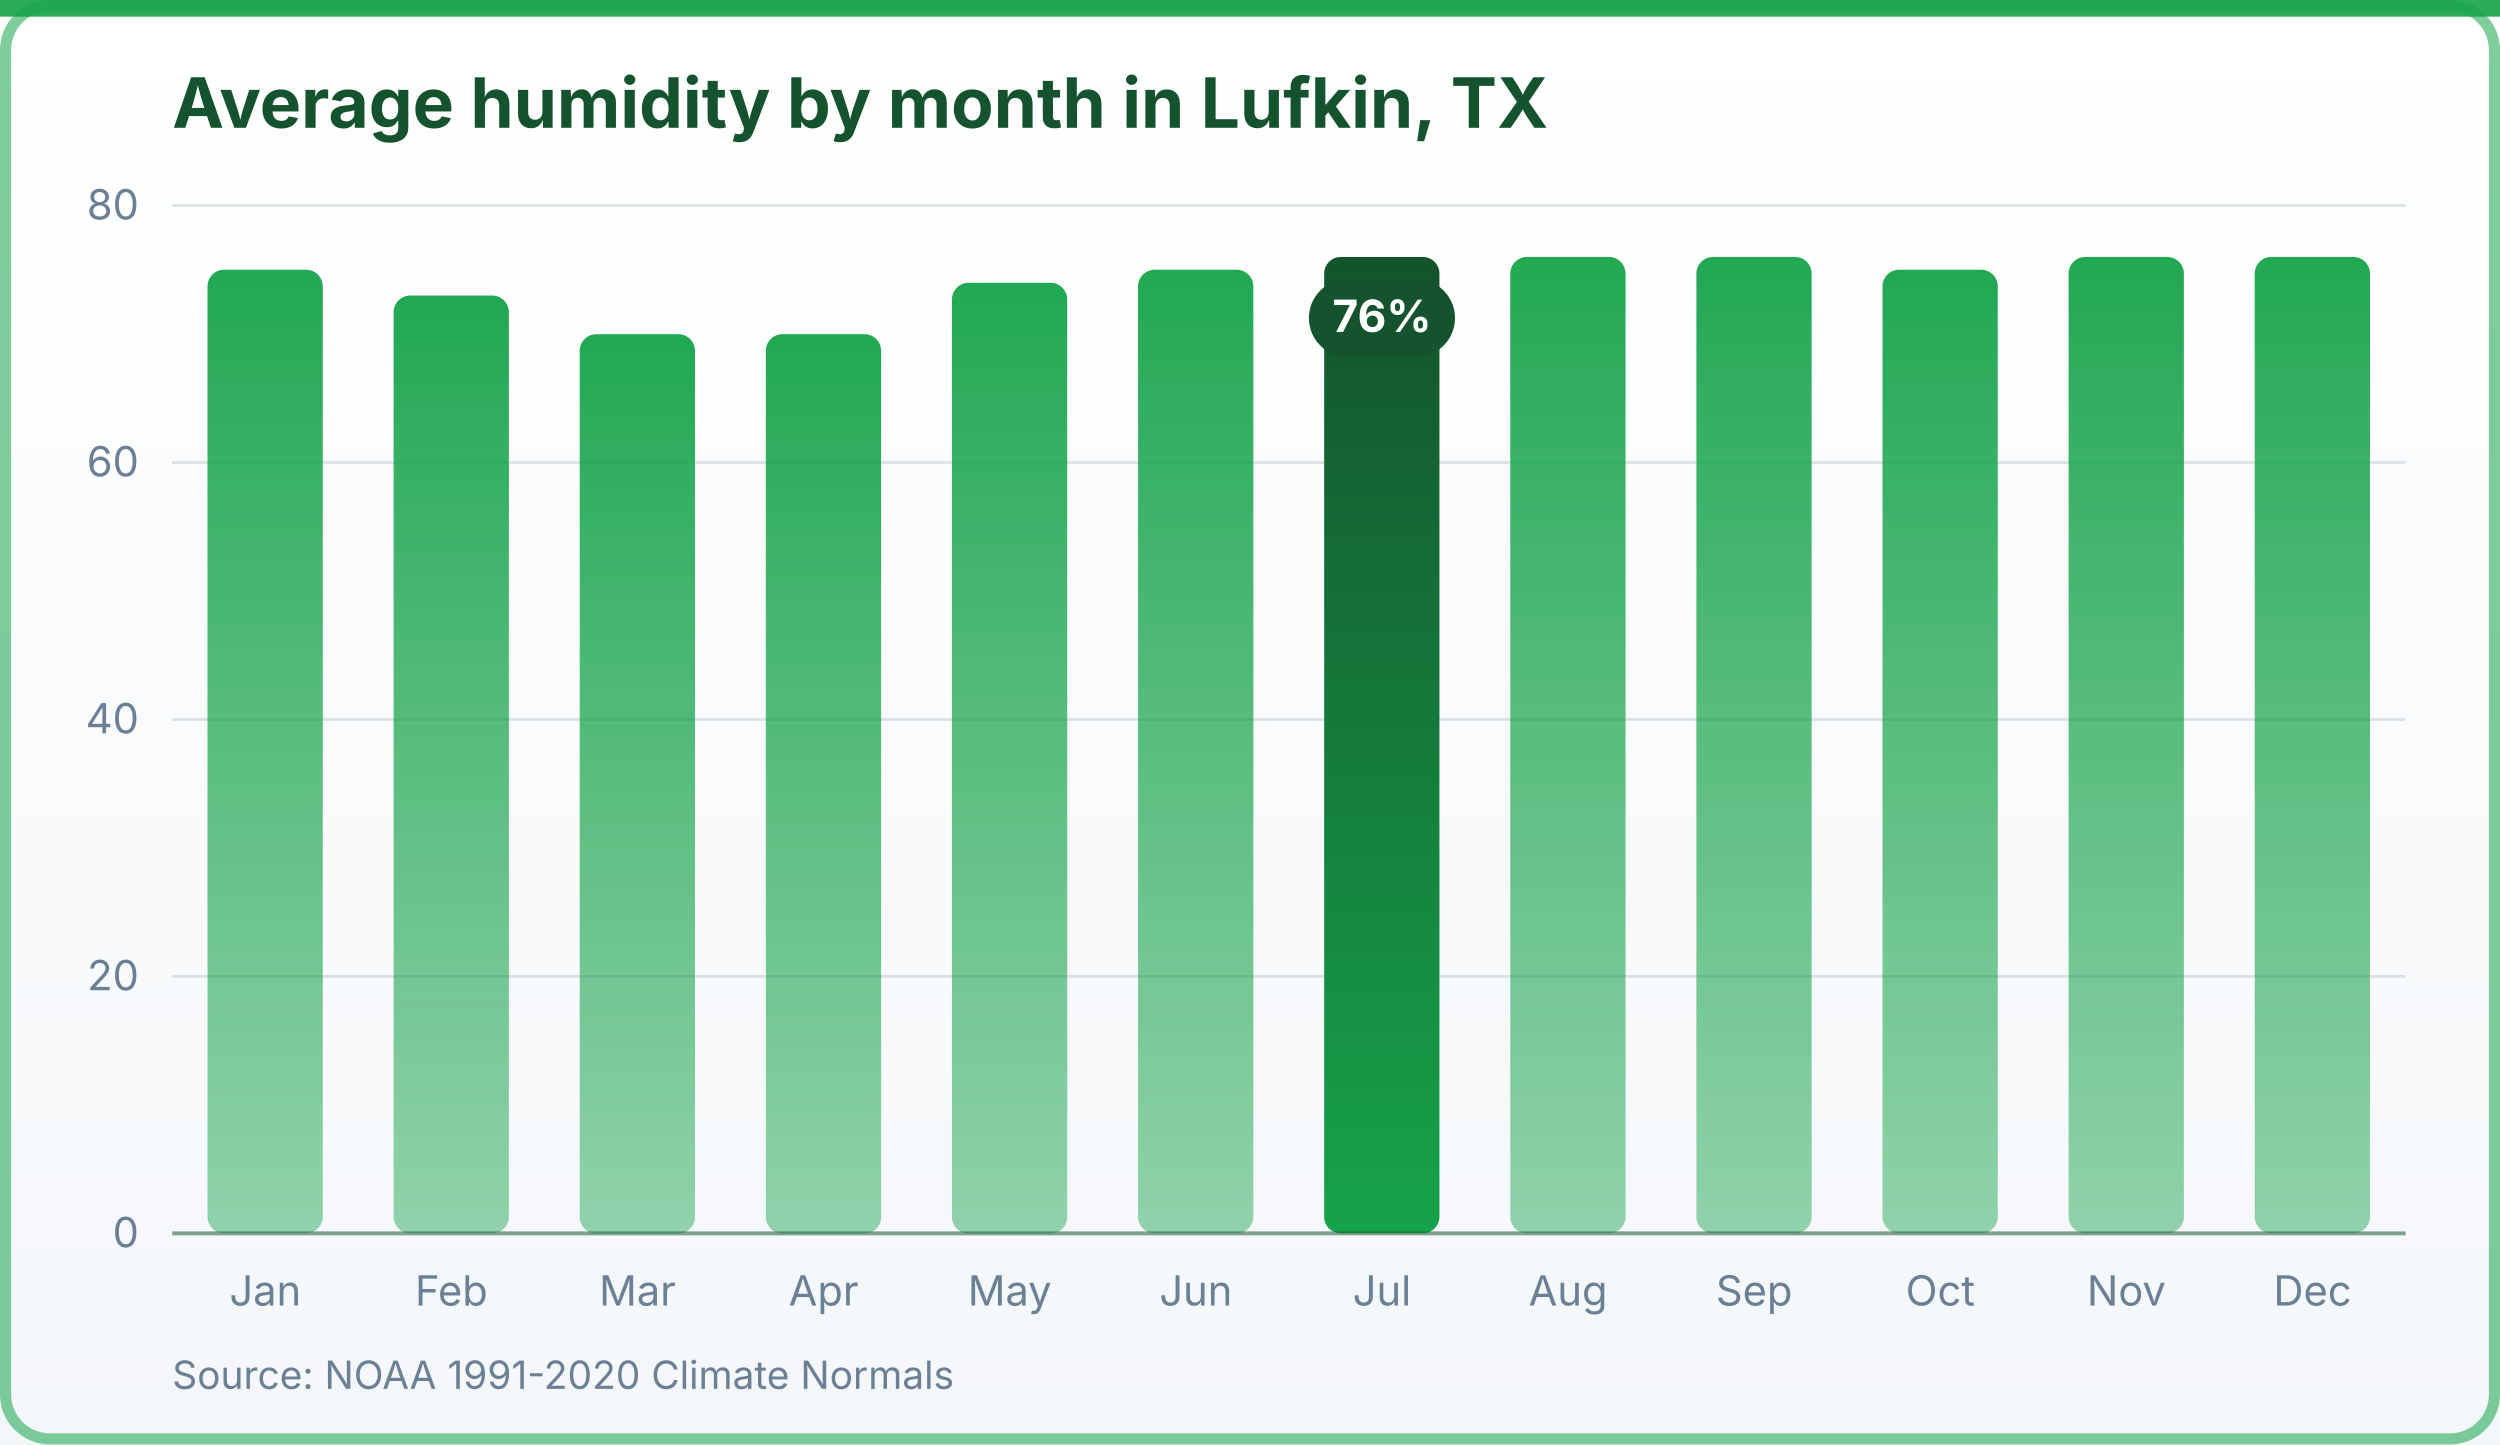
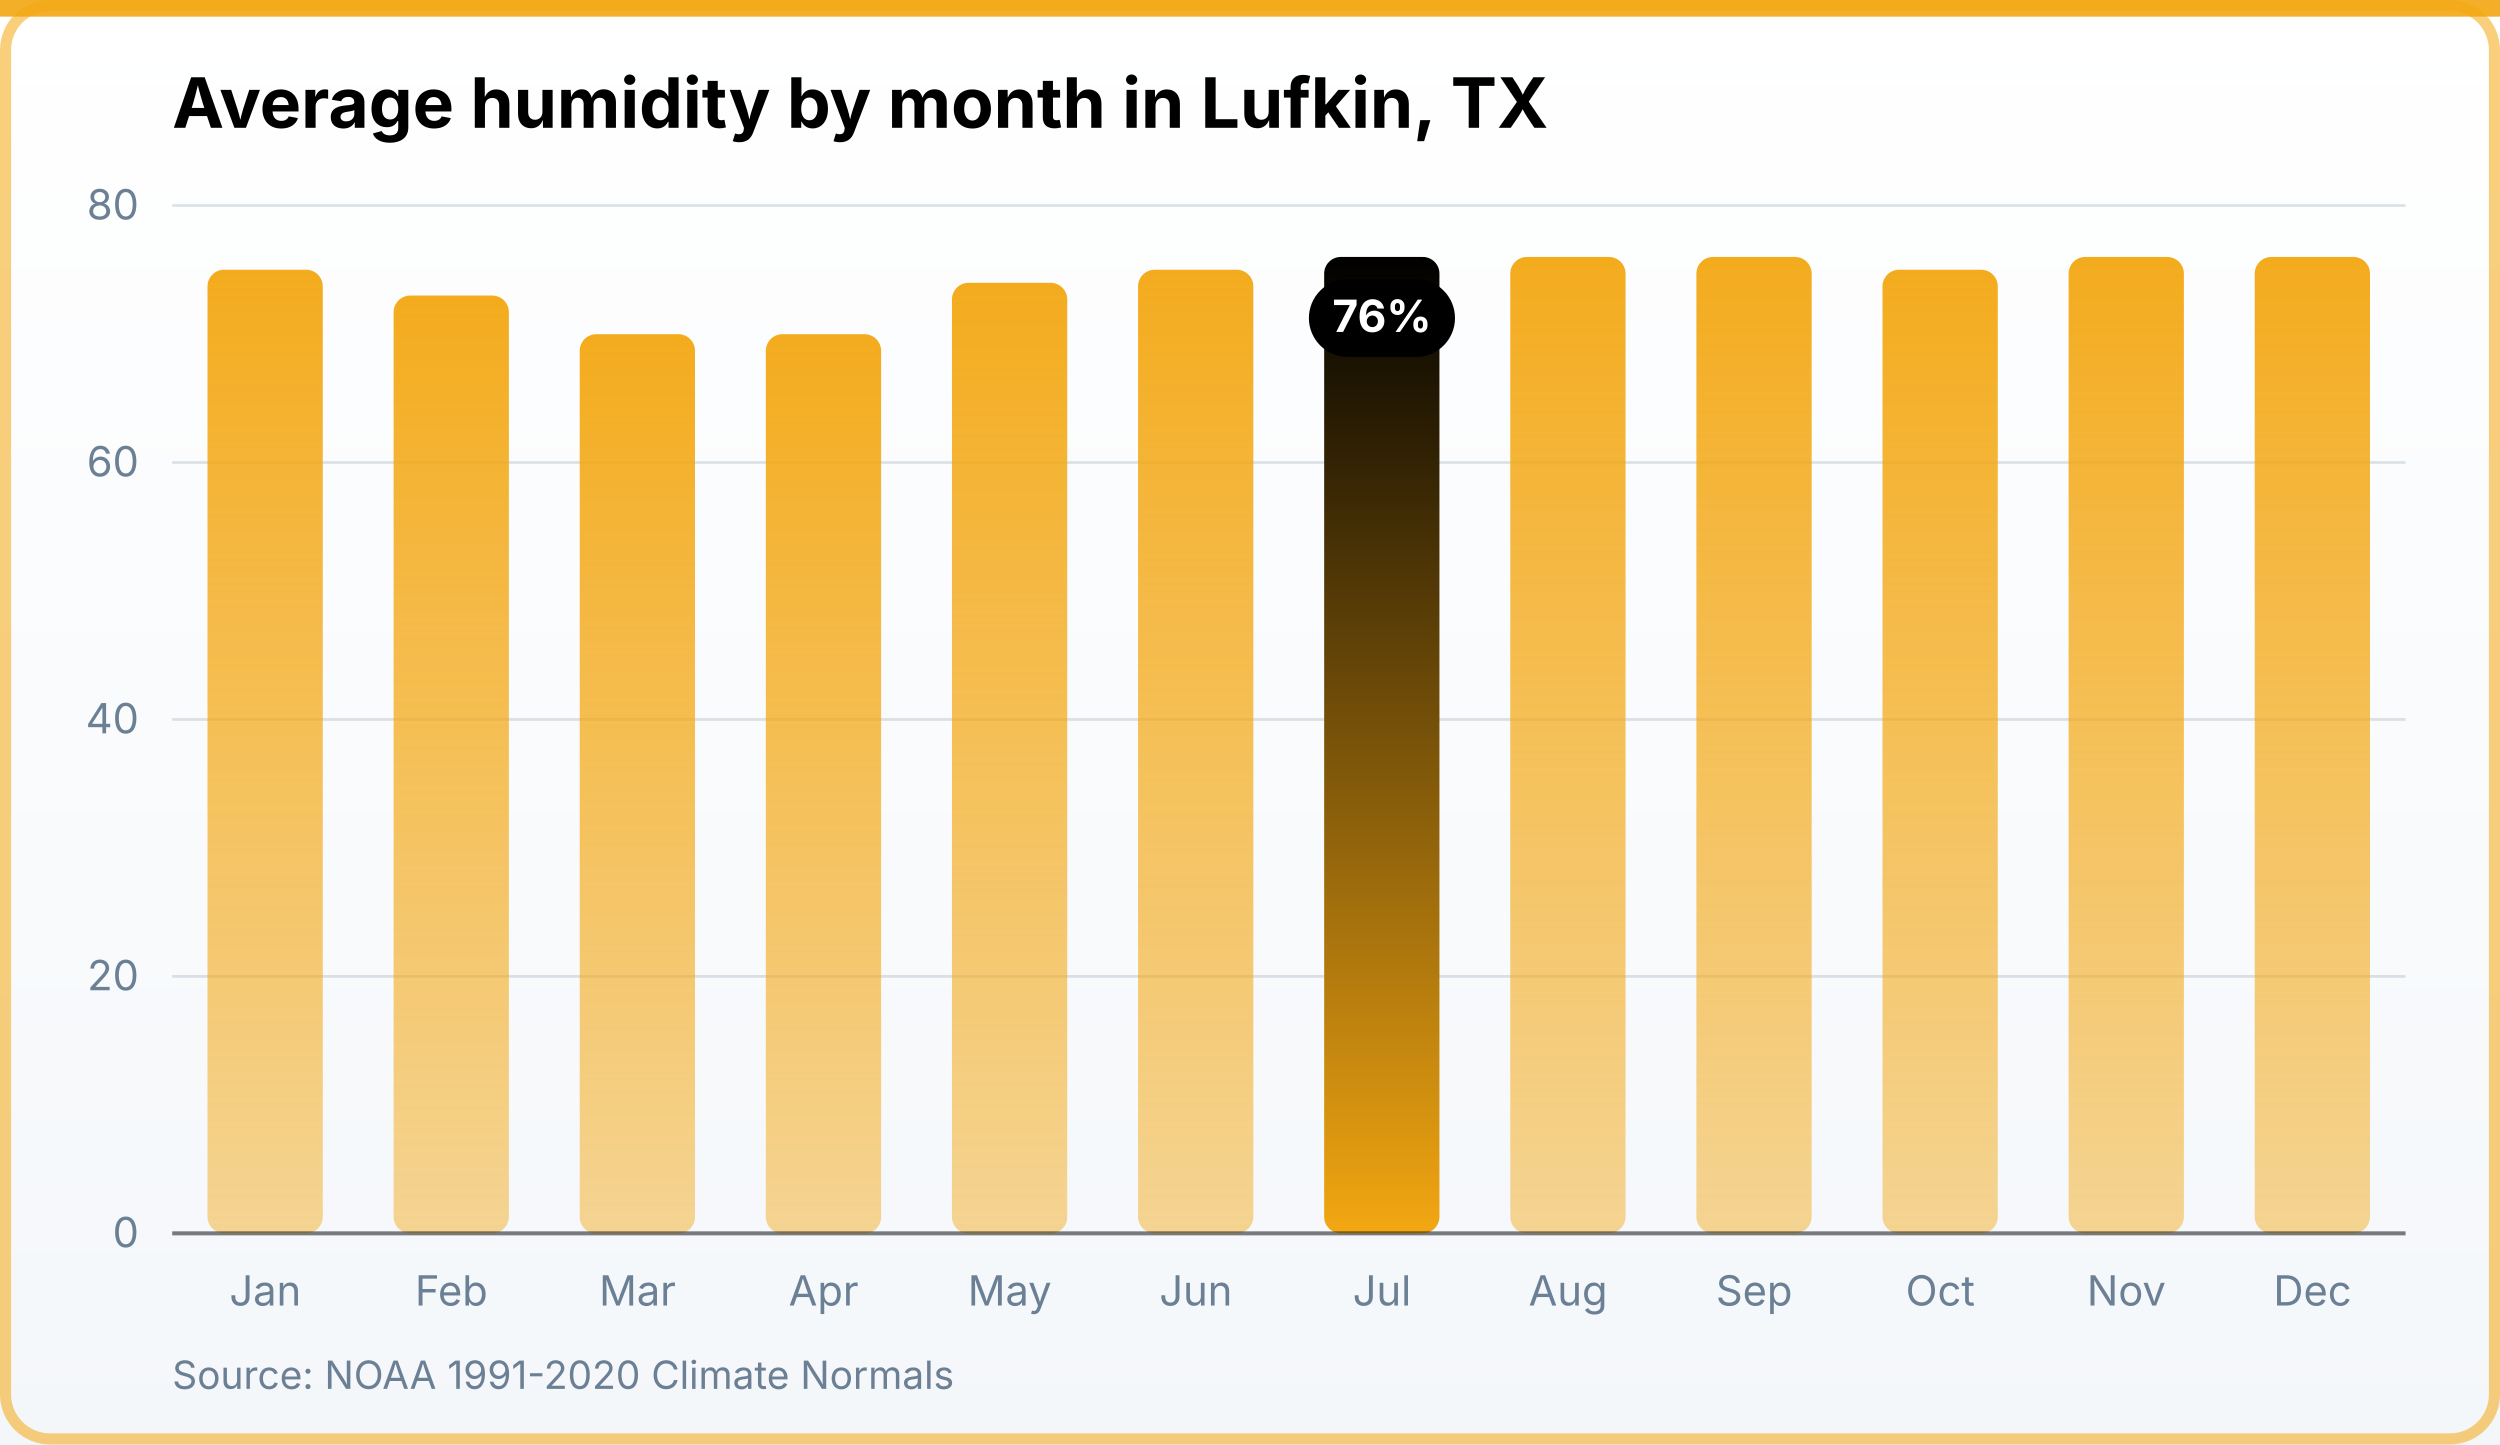
<svg xmlns="http://www.w3.org/2000/svg" viewBox="0 0 900 520" width="900" height="520" role="img">
  <defs>
    <linearGradient id="cbg" x1="0" y1="0" x2="0" y2="1">
      <stop offset="0" stop-color="#ffffff" />
      <stop offset="1" stop-color="#f4f7fa" />
    </linearGradient>
    <linearGradient id="barg" x1="0" y1="0" x2="0" y2="1">
-       <stop offset="0" stop-color="#16a34a" stop-opacity=".95" />
-       <stop offset="1" stop-color="#16a34a" stop-opacity=".45" />
+       <stop offset="0" stop-color="#F3A712" stop-opacity=".95" />
+       <stop offset="1" stop-color="#F3A712" stop-opacity=".45" />
    </linearGradient>
    <linearGradient id="barp" x1="0" y1="0" x2="0" y2="1">
-       <stop offset="0" stop-color="#14532d" />
-       <stop offset="1" stop-color="#16a34a" />
+       <stop offset="0" stop-color="#000000" />
+       <stop offset="1" stop-color="#F3A712" />
    </linearGradient>
  </defs>
  <rect width="900" height="520" fill="url(#cbg)" />
-   <rect x="0" y="0" width="900" height="6" fill="#16a34a" fill-opacity=".9" />
-   <text x="62" y="46" font-family="system-ui,-apple-system,Segoe UI,sans-serif" font-size="25" font-weight="700" fill="#14532d">Average humidity by month in Lufkin, TX</text>
+   <rect x="0" y="0" width="900" height="6" fill="#F3A712" fill-opacity=".9" />
+   <text x="62" y="46" font-family="system-ui,-apple-system,Segoe UI,sans-serif" font-size="25" font-weight="700" fill="#000000">Average humidity by month in Lufkin, TX</text>
  <line x1="62" y1="444" x2="866" y2="444" stroke="#6b7f95" stroke-opacity=".22" stroke-width="1" />
  <text x="50" y="449" text-anchor="end" font-family="system-ui,-apple-system,Segoe UI,sans-serif" font-size="15" fill="#6b7f95">0</text>
  <line x1="62" y1="351.5" x2="866" y2="351.5" stroke="#6b7f95" stroke-opacity=".22" stroke-width="1" />
  <text x="50" y="356.5" text-anchor="end" font-family="system-ui,-apple-system,Segoe UI,sans-serif" font-size="15" fill="#6b7f95">20</text>
  <line x1="62" y1="259" x2="866" y2="259" stroke="#6b7f95" stroke-opacity=".22" stroke-width="1" />
  <text x="50" y="264" text-anchor="end" font-family="system-ui,-apple-system,Segoe UI,sans-serif" font-size="15" fill="#6b7f95">40</text>
  <line x1="62" y1="166.5" x2="866" y2="166.5" stroke="#6b7f95" stroke-opacity=".22" stroke-width="1" />
  <text x="50" y="171.5" text-anchor="end" font-family="system-ui,-apple-system,Segoe UI,sans-serif" font-size="15" fill="#6b7f95">60</text>
  <line x1="62" y1="74" x2="866" y2="74" stroke="#6b7f95" stroke-opacity=".22" stroke-width="1" />
  <text x="50" y="79" text-anchor="end" font-family="system-ui,-apple-system,Segoe UI,sans-serif" font-size="15" fill="#6b7f95">80</text>
  <rect x="74.7" y="97.1" width="41.5" height="346.9" rx="6" fill="url(#barg)" />
  <text x="95.5" y="470" text-anchor="middle" font-family="system-ui,-apple-system,Segoe UI,sans-serif" font-size="15" fill="#6b7f95">Jan</text>
  <rect x="141.7" y="106.4" width="41.5" height="337.6" rx="6" fill="url(#barg)" />
  <text x="162.5" y="470" text-anchor="middle" font-family="system-ui,-apple-system,Segoe UI,sans-serif" font-size="15" fill="#6b7f95">Feb</text>
  <rect x="208.7" y="120.3" width="41.5" height="323.8" rx="6" fill="url(#barg)" />
  <text x="229.5" y="470" text-anchor="middle" font-family="system-ui,-apple-system,Segoe UI,sans-serif" font-size="15" fill="#6b7f95">Mar</text>
  <rect x="275.7" y="120.3" width="41.5" height="323.8" rx="6" fill="url(#barg)" />
  <text x="296.5" y="470" text-anchor="middle" font-family="system-ui,-apple-system,Segoe UI,sans-serif" font-size="15" fill="#6b7f95">Apr</text>
  <rect x="342.7" y="101.8" width="41.5" height="342.3" rx="6" fill="url(#barg)" />
  <text x="363.5" y="470" text-anchor="middle" font-family="system-ui,-apple-system,Segoe UI,sans-serif" font-size="15" fill="#6b7f95">May</text>
  <rect x="409.7" y="97.1" width="41.5" height="346.9" rx="6" fill="url(#barg)" />
  <text x="430.5" y="470" text-anchor="middle" font-family="system-ui,-apple-system,Segoe UI,sans-serif" font-size="15" fill="#6b7f95">Jun</text>
  <rect x="476.7" y="92.5" width="41.5" height="351.5" rx="6" fill="url(#barp)" />
  <text x="497.5" y="470" text-anchor="middle" font-family="system-ui,-apple-system,Segoe UI,sans-serif" font-size="15" fill="#6b7f95">Jul</text>
  <rect x="543.7" y="92.5" width="41.5" height="351.5" rx="6" fill="url(#barg)" />
  <text x="564.5" y="470" text-anchor="middle" font-family="system-ui,-apple-system,Segoe UI,sans-serif" font-size="15" fill="#6b7f95">Aug</text>
  <rect x="610.7" y="92.5" width="41.5" height="351.5" rx="6" fill="url(#barg)" />
  <text x="631.5" y="470" text-anchor="middle" font-family="system-ui,-apple-system,Segoe UI,sans-serif" font-size="15" fill="#6b7f95">Sep</text>
  <rect x="677.7" y="97.1" width="41.5" height="346.9" rx="6" fill="url(#barg)" />
  <text x="698.5" y="470" text-anchor="middle" font-family="system-ui,-apple-system,Segoe UI,sans-serif" font-size="15" fill="#6b7f95">Oct</text>
  <rect x="744.7" y="92.5" width="41.5" height="351.5" rx="6" fill="url(#barg)" />
  <text x="765.5" y="470" text-anchor="middle" font-family="system-ui,-apple-system,Segoe UI,sans-serif" font-size="15" fill="#6b7f95">Nov</text>
  <rect x="811.7" y="92.5" width="41.5" height="351.5" rx="6" fill="url(#barg)" />
  <text x="832.5" y="470" text-anchor="middle" font-family="system-ui,-apple-system,Segoe UI,sans-serif" font-size="15" fill="#6b7f95">Dec</text>
-   <rect x="471.2" y="100.5" width="52.6" height="28" rx="14" fill="#14532d" />
+   <rect x="471.2" y="100.5" width="52.6" height="28" rx="14" fill="#000000" />
  <text x="497.5" y="119.5" text-anchor="middle" font-family="system-ui,-apple-system,Segoe UI,sans-serif" font-size="16" font-weight="700" fill="#ffffff">76%</text>
-   <line x1="62" y1="444" x2="866" y2="444" stroke="#14532d" stroke-opacity=".45" stroke-width="1.5" />
+   <line x1="62" y1="444" x2="866" y2="444" stroke="#000000" stroke-opacity=".45" stroke-width="1.5" />
  <text x="62" y="500" font-family="system-ui,-apple-system,Segoe UI,sans-serif" font-size="14" fill="#6b7f95">Source: NOAA 1991-2020 Climate Normals</text>
-   <rect x="2" y="2" width="896" height="516" rx="16" fill="none" stroke="#16a34a" stroke-opacity=".55" stroke-width="4" />
+   <rect x="2" y="2" width="896" height="516" rx="16" fill="none" stroke="#F3A712" stroke-opacity=".55" stroke-width="4" />
</svg>
